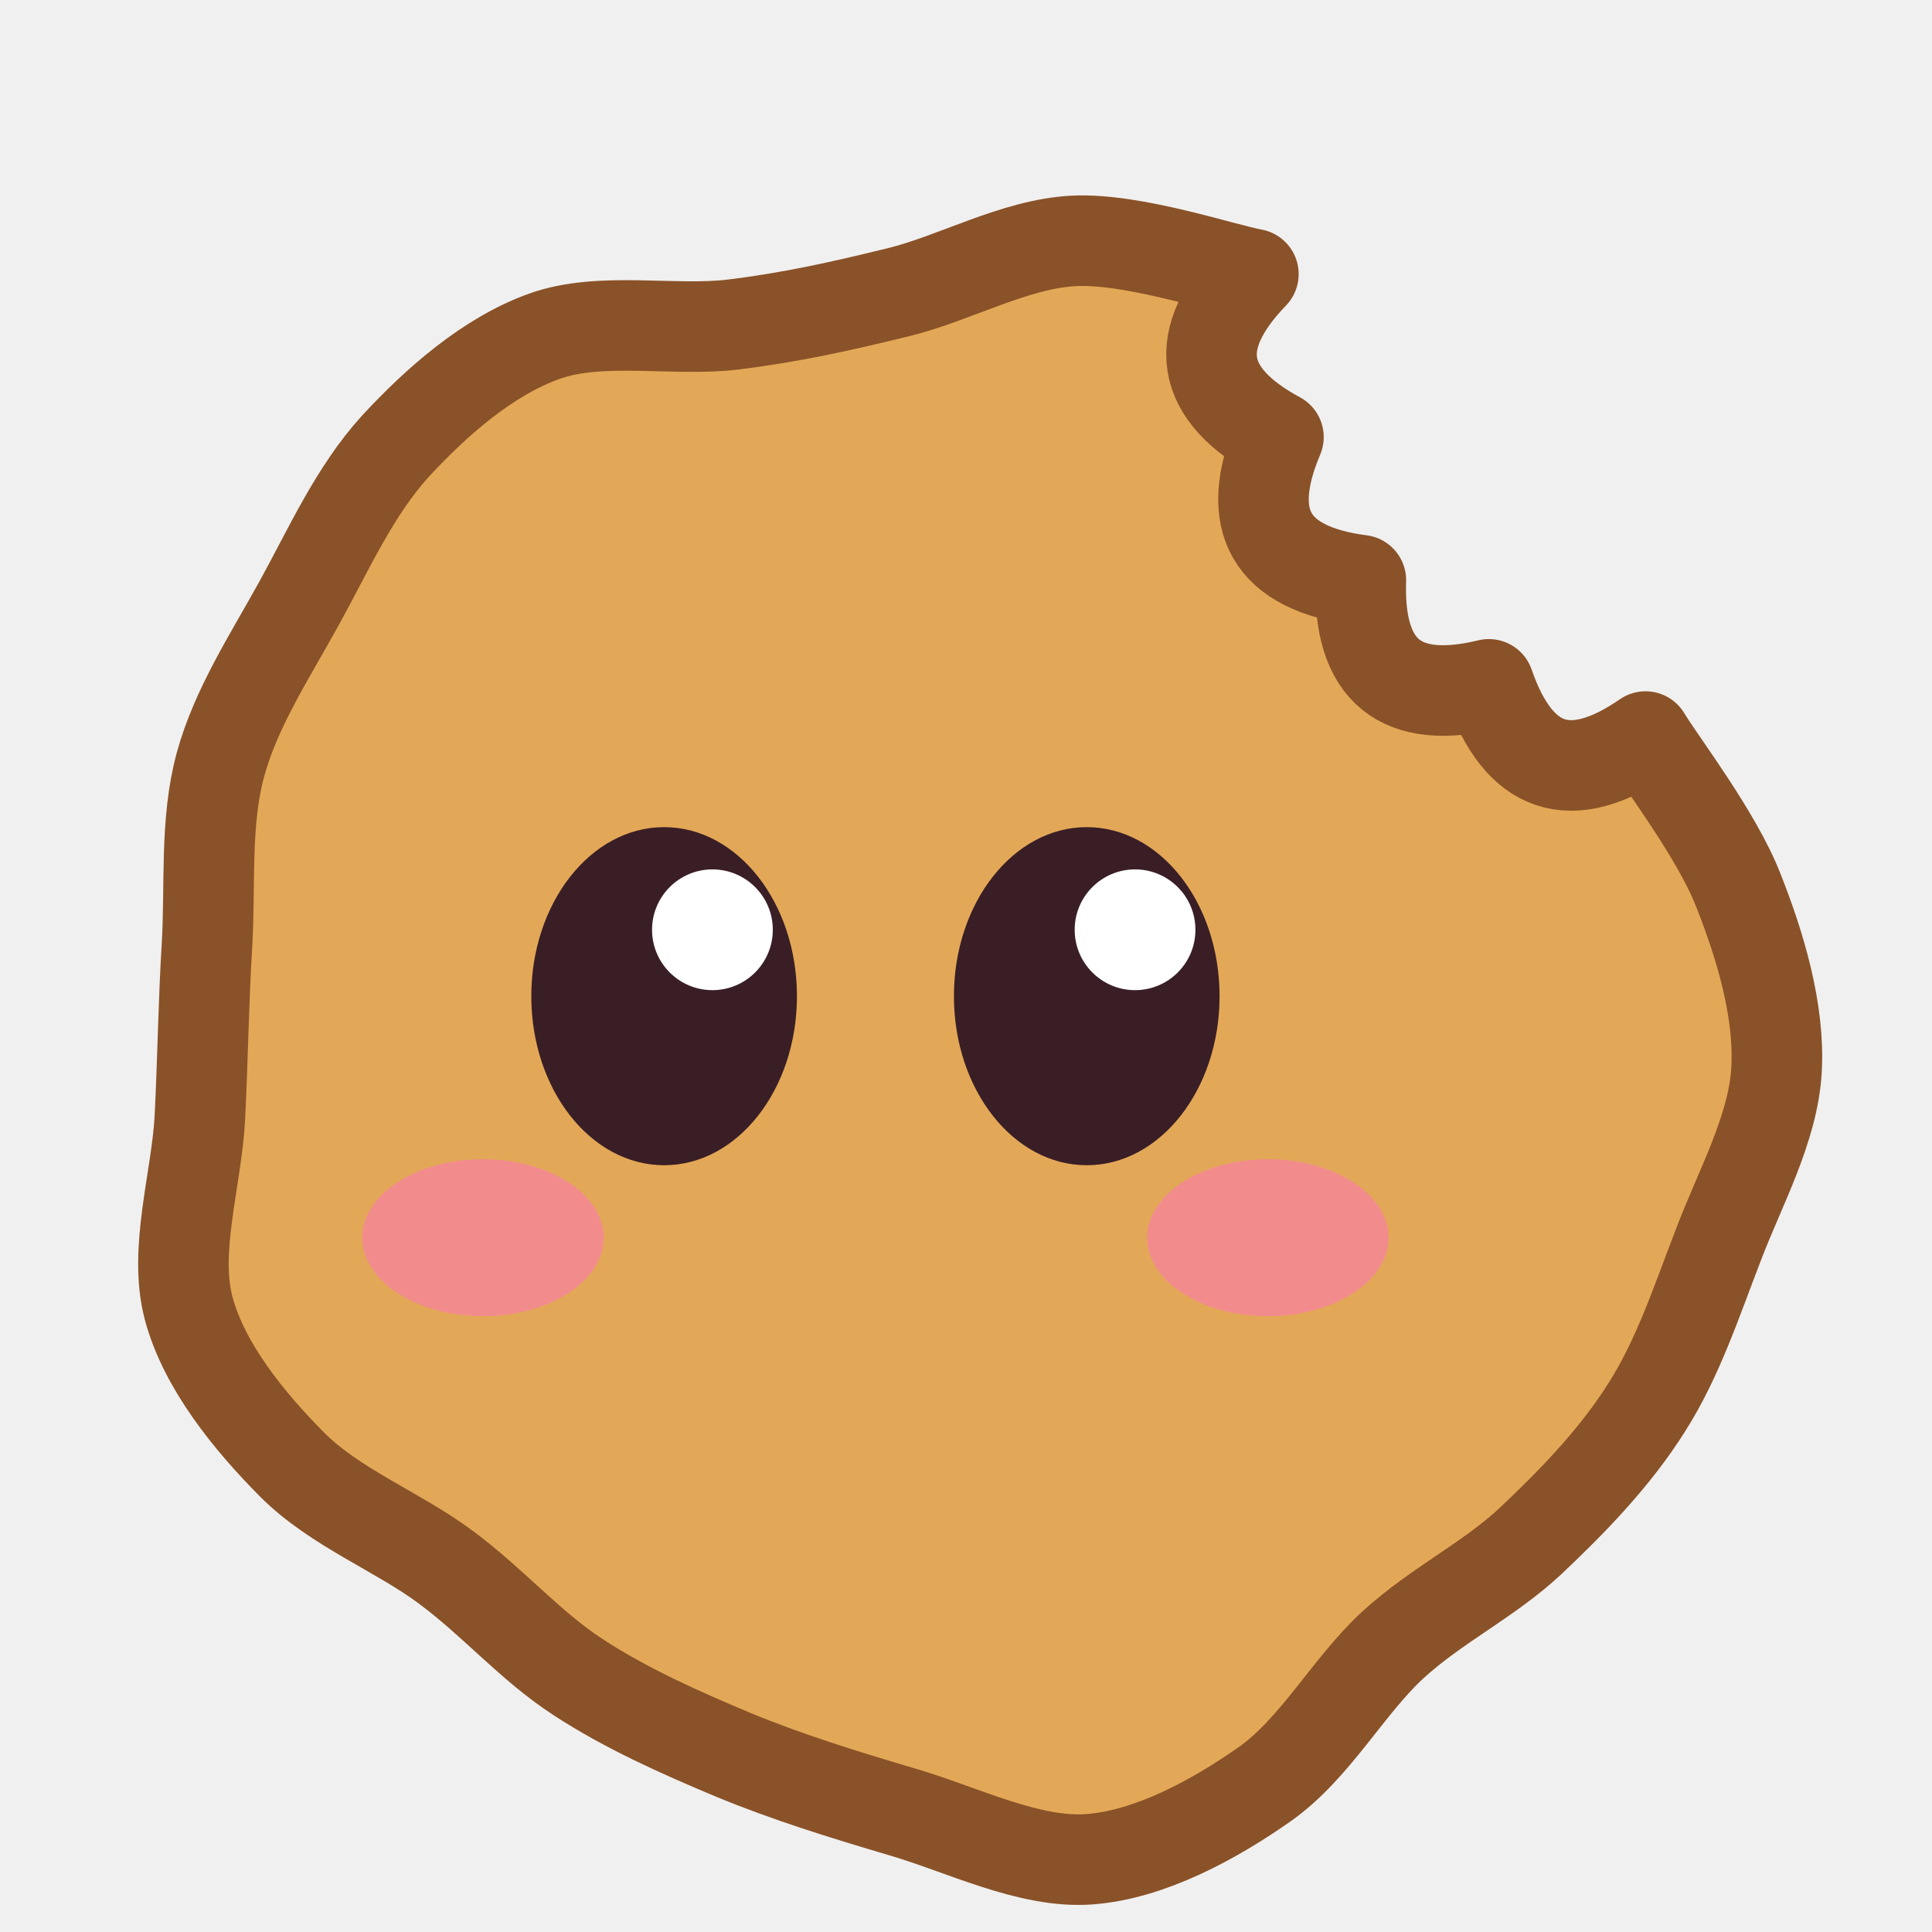
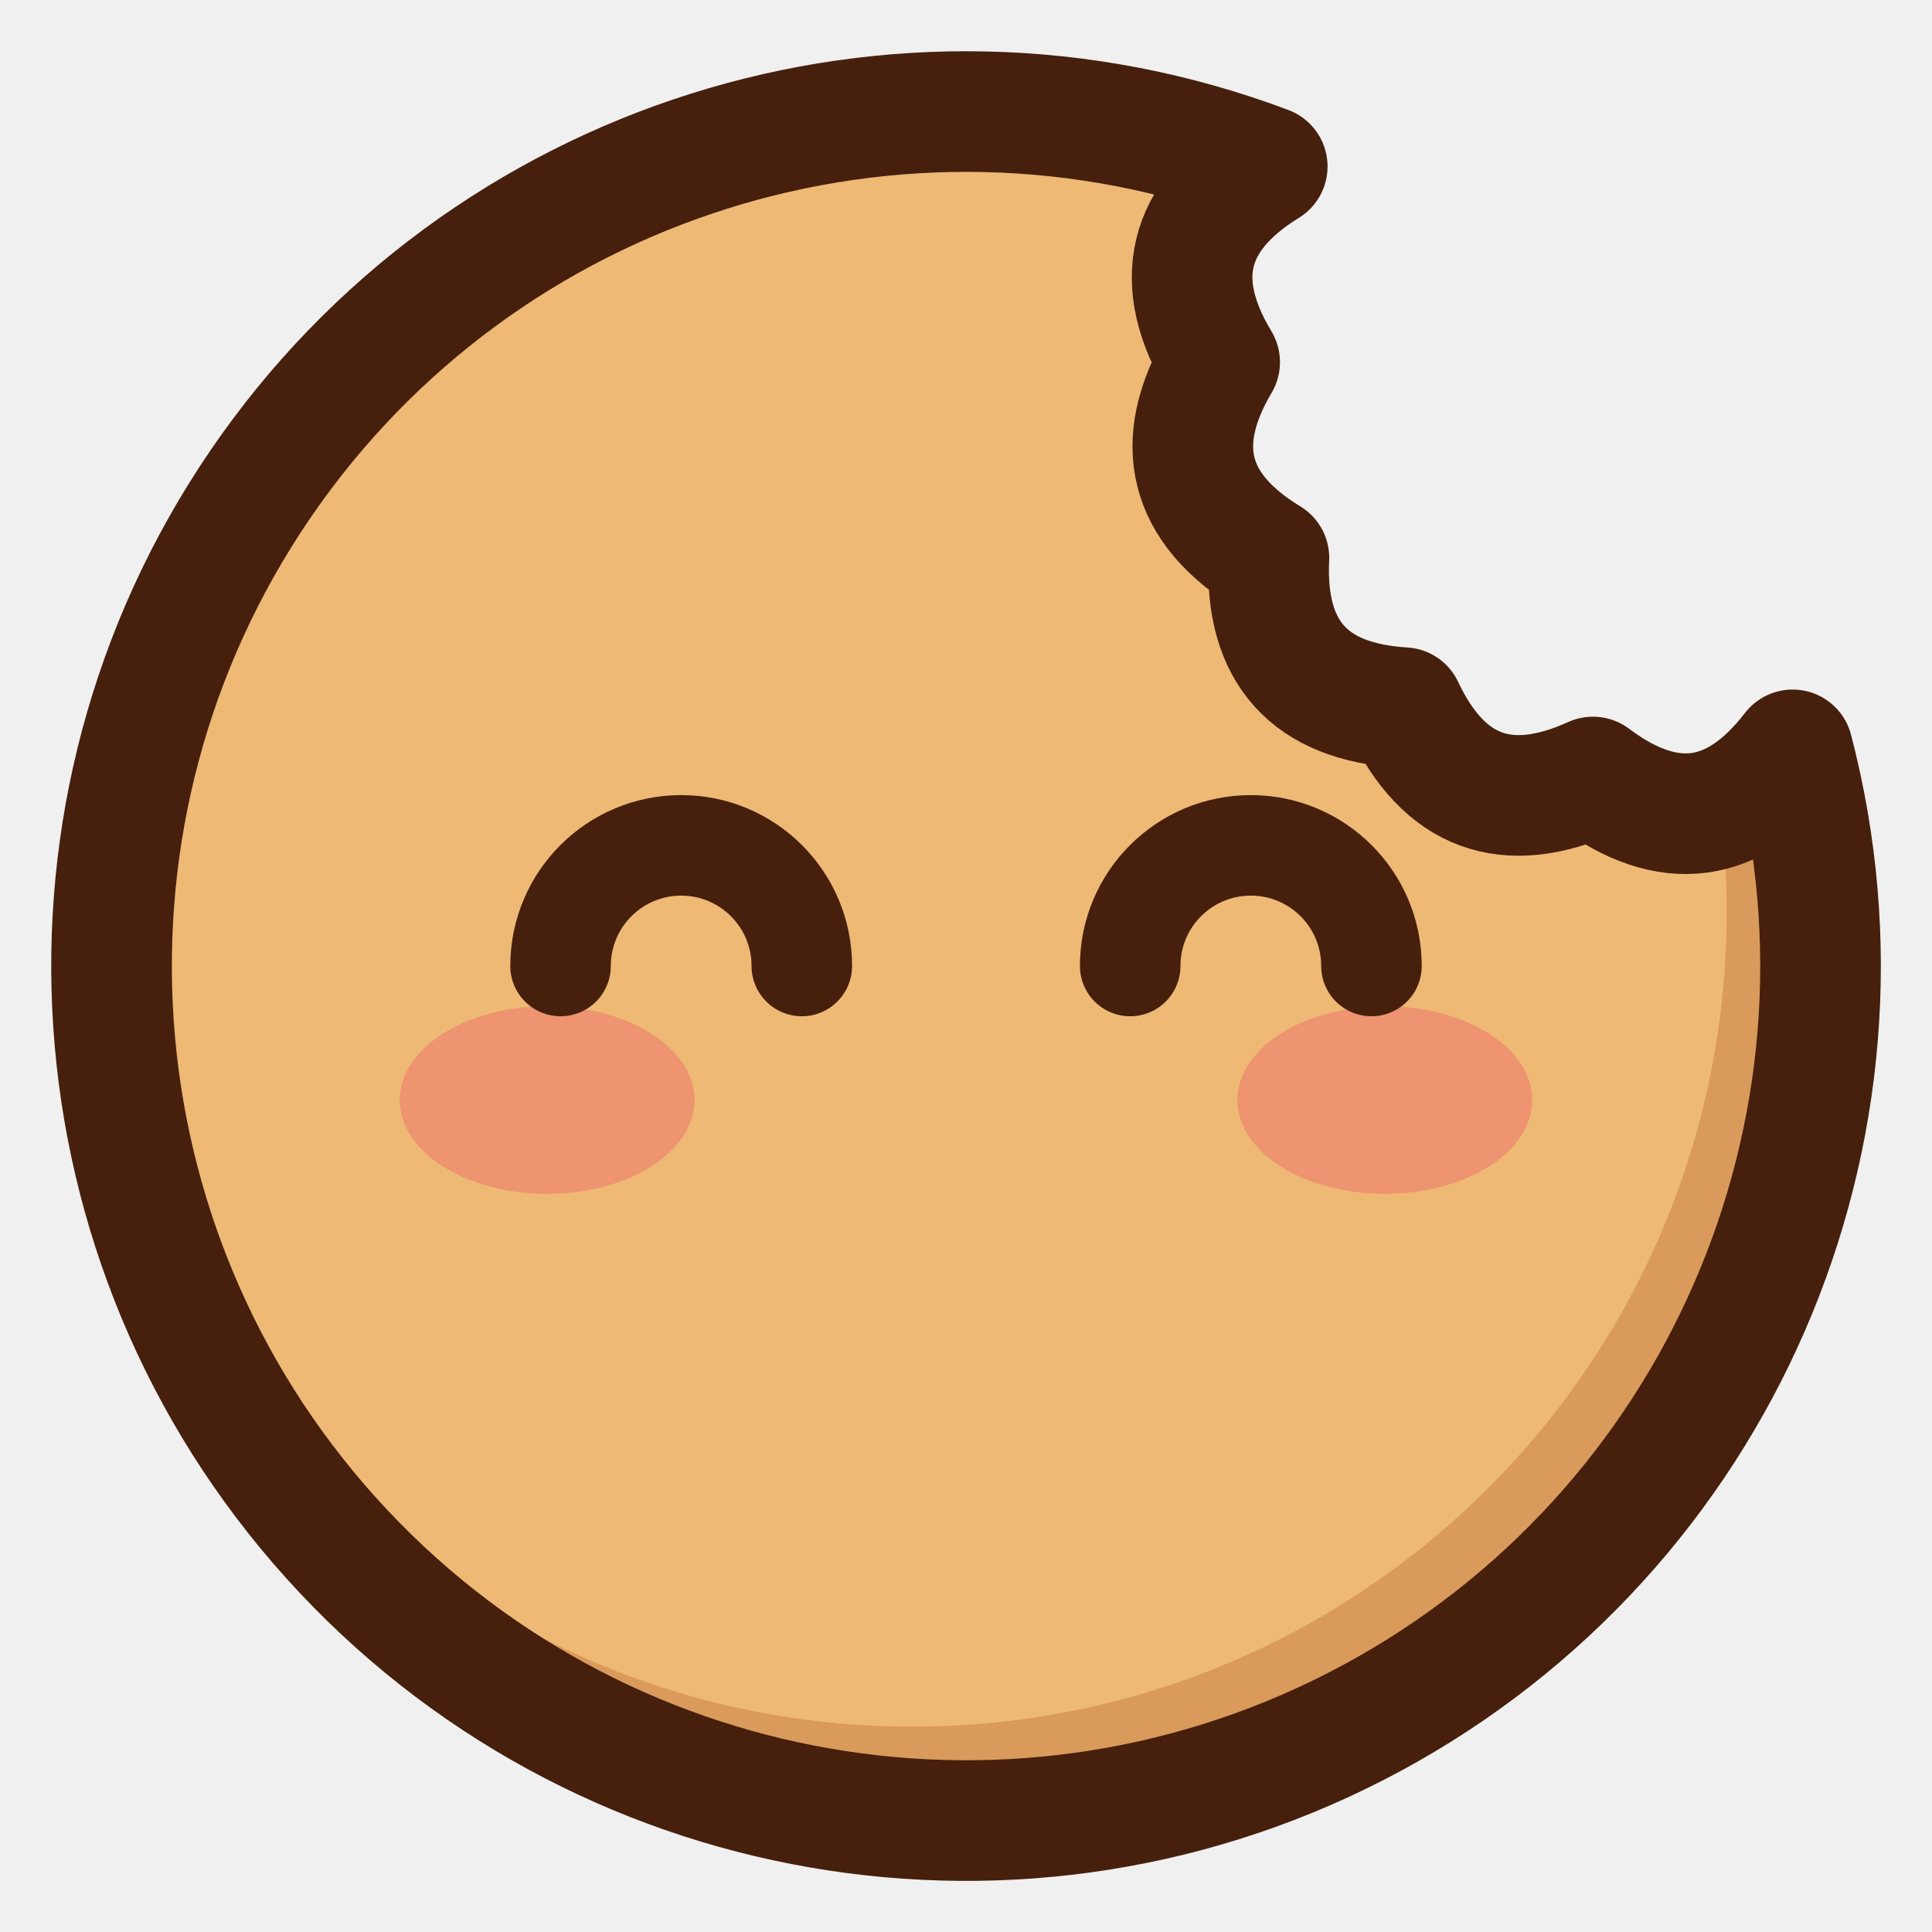
<svg xmlns="http://www.w3.org/2000/svg" viewBox="0 0 64 64">
-   <path d="M54.51 24.4C55.02 25.25 56.86 27.64 57.58 29.48C58.31 31.32 58.96 33.48 58.85 35.44C58.74 37.39 57.64 39.35 56.93 41.22C56.21 43.08 55.59 44.99 54.55 46.62C53.52 48.26 52.11 49.72 50.71 51.04C49.31 52.35 47.61 53.15 46.14 54.49C44.67 55.84 43.57 57.92 41.9 59.1C40.22 60.28 38.09 61.44 36.09 61.59C34.09 61.74 31.85 60.59 29.88 60.02C27.92 59.44 26.08 58.87 24.29 58.13C22.5 57.38 20.73 56.59 19.14 55.55C17.56 54.52 16.34 53.08 14.76 51.91C13.19 50.74 11.09 49.94 9.67 48.51C8.25 47.08 6.76 45.25 6.25 43.34C5.74 41.43 6.51 39.06 6.62 37.05C6.72 35.04 6.74 33.21 6.86 31.25C6.97 29.3 6.79 27.22 7.3 25.34C7.81 23.46 8.94 21.74 9.91 19.98C10.88 18.22 11.75 16.26 13.1 14.78C14.46 13.31 16.16 11.81 18.03 11.14C19.89 10.47 22.33 10.99 24.29 10.75C26.24 10.51 27.88 10.14 29.76 9.68C31.64 9.22 33.61 8.08 35.57 7.98C37.53 7.88 40.52 8.9 41.52 9.08Q38.38 12.34 42.35 14.48Q40.59 18.64 45.08 19.22Q44.93 23.74 49.32 22.67Q50.8 26.96 54.51 24.4Z" fill="#E3A857" stroke="#8A5228" stroke-width="3" stroke-linejoin="round" />
-   <g fill="#F28C8C">
-     <ellipse cx="16" cy="41" rx="4" ry="2.6" />
-     <ellipse cx="42" cy="41" rx="4" ry="2.6" />
-   </g>
-   <g fill="#3A1E26">
-     <ellipse cx="22" cy="33" rx="4.4" ry="5.6" />
-     <ellipse cx="36" cy="33" rx="4.4" ry="5.6" />
-   </g>
-   <g fill="#FFFFFF">
-     <circle cx="23.6" cy="30.8" r="2" />
-     <circle cx="37.6" cy="30.8" r="2" />
+   <g transform="translate(32 32) scale(1.11) translate(-31.5 -34.5)">
+     <defs>
+       <clipPath id="c">
+         <path d="M56.17 28.05A25.5 25.5 0 1 1 40.49 10.64Q36.89 12.86 39.07 16.48Q36.92 20.12 40.54 22.32Q40.34 26.54 44.56 26.79Q46.36 30.61 50.21 28.86Q53.59 31.4 56.17 28.05Z" />
+       </clipPath>
+     </defs>
+     <path d="M56.17 28.05A25.5 25.5 0 1 1 40.49 10.64Q36.89 12.86 39.07 16.48Q36.92 20.12 40.54 22.32Q40.34 26.54 44.56 26.79Q46.36 30.61 50.21 28.86Q53.59 31.4 56.17 28.05Z" fill="#D99A5B" />
+     <circle cx="29.9" cy="32.9" r="24.3" fill="#EEB975" clip-path="url(#c)" />
+     <path d="M56.17 28.05A25.5 25.5 0 1 1 40.49 10.64Q36.89 12.86 39.07 16.48Q36.92 20.12 40.54 22.32Q40.34 26.54 44.56 26.79Q46.36 30.61 50.21 28.86Q53.59 31.4 56.17 28.05Z" fill="none" stroke="#46200C" stroke-width="3.6" stroke-linejoin="round" />
+     <g fill="#EE9470">
+       <ellipse cx="19" cy="38.5" rx="4.4" ry="2.8" />
+       <ellipse cx="44" cy="38.5" rx="4.4" ry="2.8" />
+     </g>
+     <path d="M19.4 34.5A3.6 3.6 0 0 1 26.6 34.5" fill="none" stroke="#46200C" stroke-width="3" stroke-linecap="round" />
+     <path d="M36.4 34.5A3.6 3.6 0 0 1 43.6 34.5" fill="none" stroke="#46200C" stroke-width="3" stroke-linecap="round" />
  </g>
</svg>
